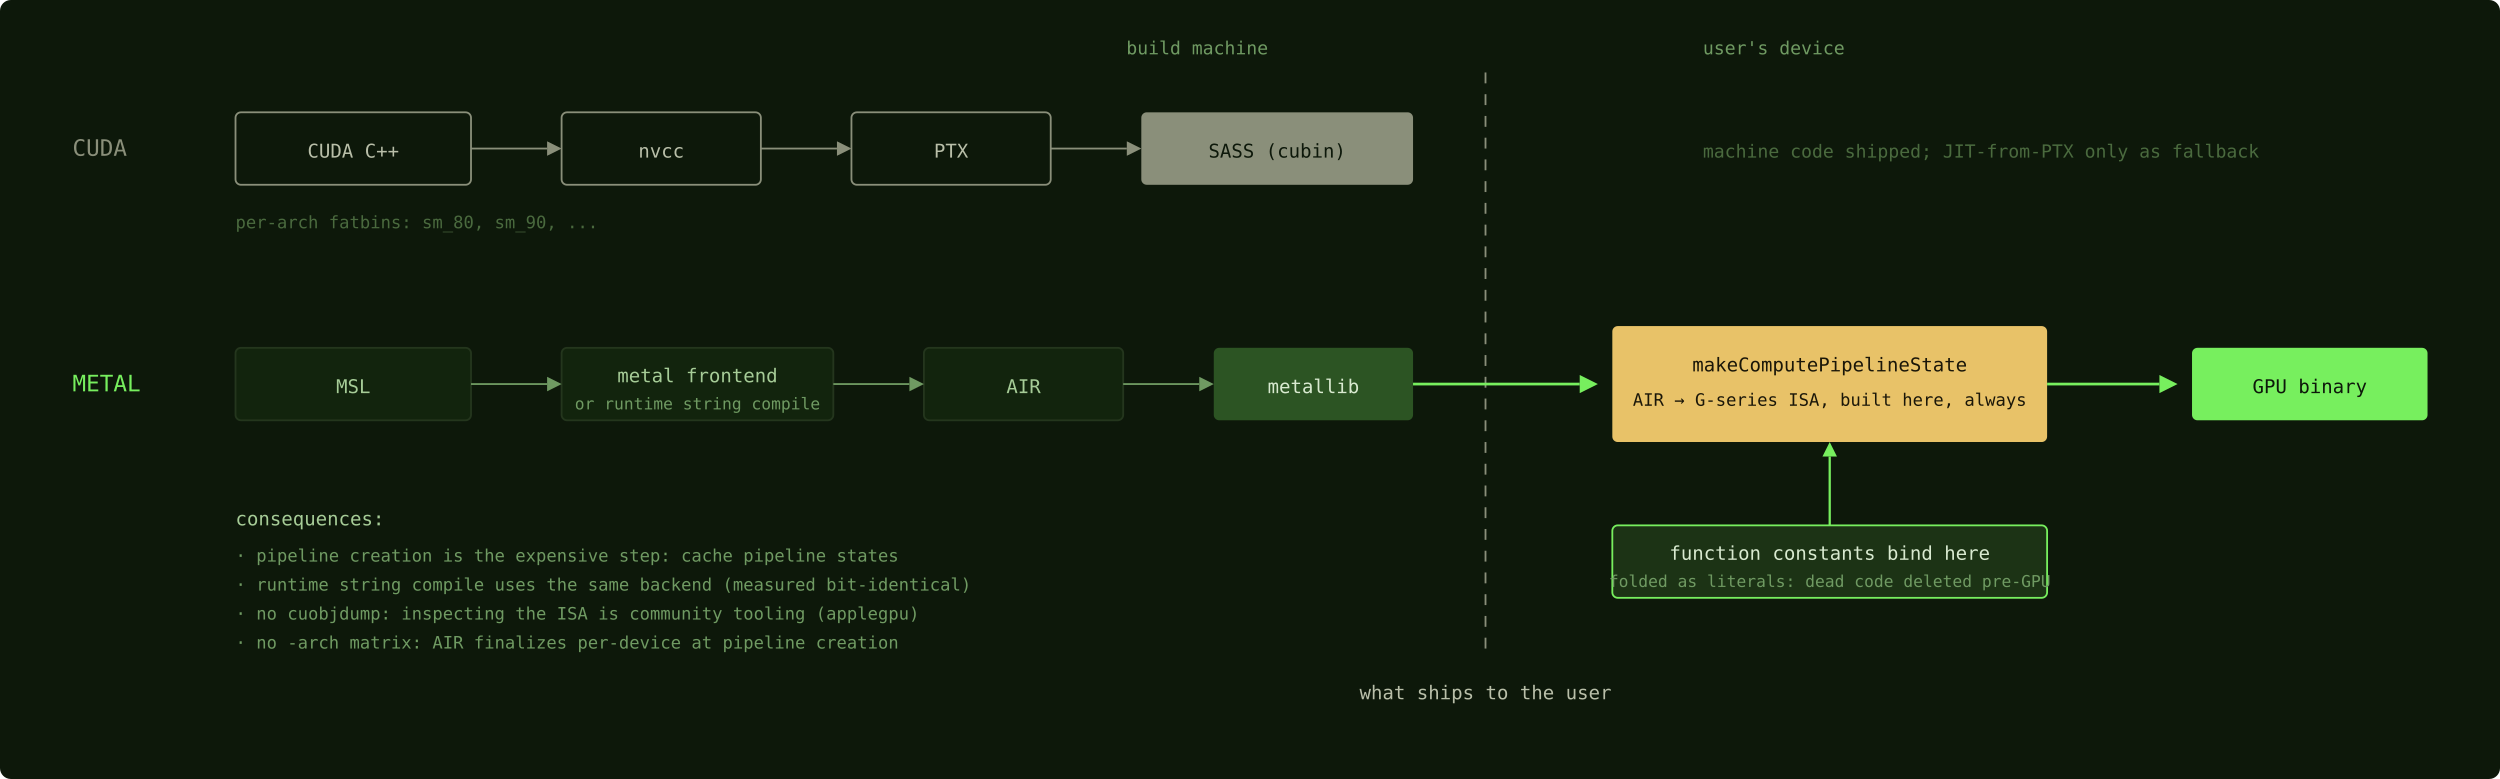
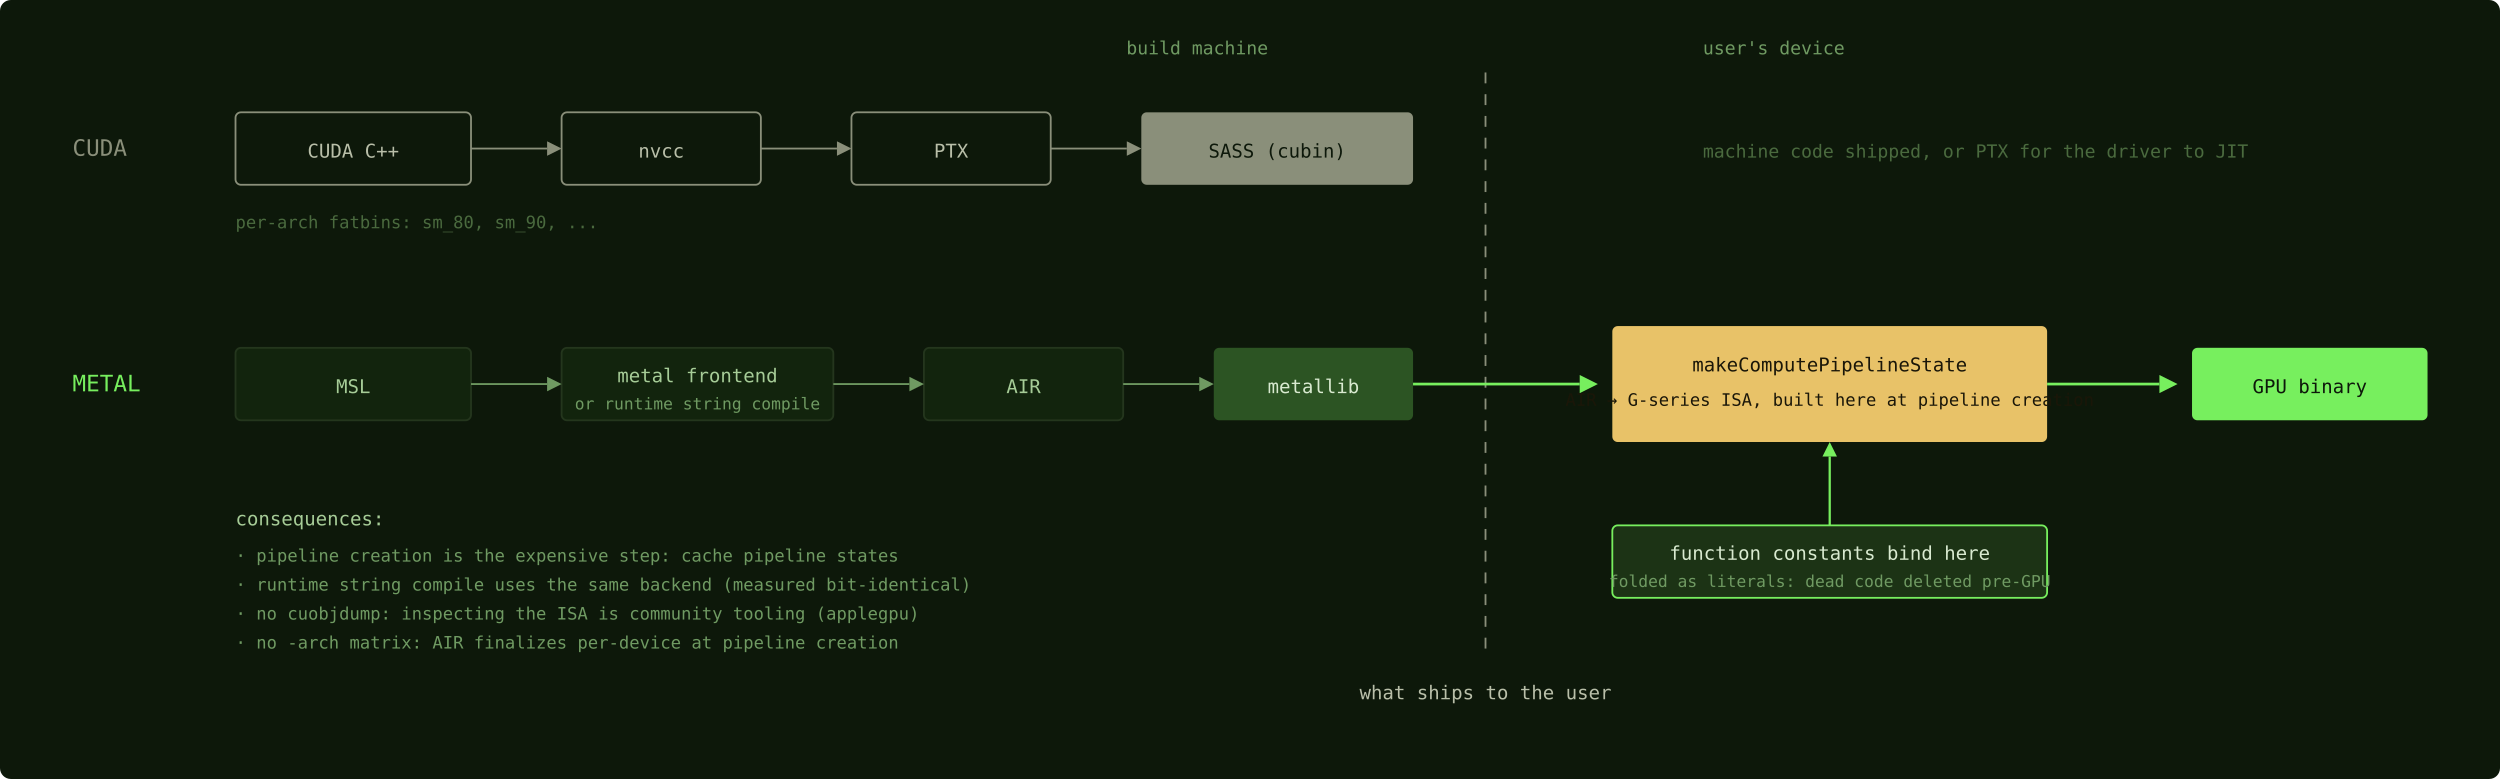
<svg xmlns="http://www.w3.org/2000/svg" viewBox="0 0 1380 430" role="img" aria-label="Two compilation toolchains compared: CUDA compiles to shipped machine code ahead of time, Metal ships portable AIR and always builds the GPU binary on the user's device, where function constants join the final compile" font-family="Azeret Mono, ui-monospace, Menlo, monospace">
  <rect width="1380" height="430" rx="6" fill="#0d180a" />
  <line x1="820" y1="40" x2="820" y2="360" stroke="#8a8f7a" stroke-dasharray="6 6" />
  <text x="820" y="386" font-size="10.5" fill="#b9bfa9" text-anchor="middle">what ships to the user</text>
  <text x="700" y="30" font-size="10" fill="#6f9a62" text-anchor="end">build machine</text>
  <text x="940" y="30" font-size="10" fill="#6f9a62">user's device</text>
  <text x="40" y="86" font-size="12.5" fill="#8a8f7a">CUDA</text>
  <g>
    <rect x="130" y="62" width="130" height="40" fill="none" stroke="#8a8f7a" rx="3" />
    <text x="195" y="87" font-size="10.5" fill="#b9bfa9" text-anchor="middle">CUDA C++</text>
    <rect x="310" y="62" width="110" height="40" fill="none" stroke="#8a8f7a" rx="3" />
    <text x="365" y="87" font-size="10.5" fill="#b9bfa9" text-anchor="middle">nvcc</text>
    <rect x="470" y="62" width="110" height="40" fill="none" stroke="#8a8f7a" rx="3" />
    <text x="525" y="87" font-size="10.5" fill="#b9bfa9" text-anchor="middle">PTX</text>
    <rect x="630" y="62" width="150" height="40" fill="#8a8f7a" rx="3" />
    <text x="705" y="87" font-size="10.5" fill="#0d180a" text-anchor="middle">SASS (cubin)</text>
    <g stroke="#8a8f7a" fill="#8a8f7a">
      <line x1="260" y1="82" x2="302" y2="82" />
      <path d="M302 78 L310 82 L302 86 Z" stroke="none" />
      <line x1="420" y1="82" x2="462" y2="82" />
      <path d="M462 78 L470 82 L462 86 Z" stroke="none" />
      <line x1="580" y1="82" x2="622" y2="82" />
      <path d="M622 78 L630 82 L622 86 Z" stroke="none" />
    </g>
  </g>
-   <text x="940" y="87" font-size="10" fill="#4a6a3e">machine code shipped; JIT-from-PTX only as fallback</text>
+   <text x="940" y="87" font-size="10" fill="#4a6a3e">machine code shipped, or PTX for the driver to JIT</text>
  <text x="130" y="126" font-size="9.5" fill="#4a6a3e">per-arch fatbins: sm_80, sm_90, ...</text>
  <text x="40" y="216" font-size="12.5" fill="#77ef5e">METAL</text>
  <g>
    <rect x="130" y="192" width="130" height="40" fill="#12240d" stroke="#24361d" rx="3" />
    <text x="195" y="217" font-size="10.5" fill="#a6cc97" text-anchor="middle">MSL</text>
    <rect x="310" y="192" width="150" height="40" fill="#12240d" stroke="#24361d" rx="3" />
    <text x="385" y="211" font-size="10.5" fill="#a6cc97" text-anchor="middle">metal frontend</text>
    <text x="385" y="226" font-size="9" fill="#6f9a62" text-anchor="middle">or runtime string compile</text>
    <rect x="510" y="192" width="110" height="40" fill="#12240d" stroke="#24361d" rx="3" />
    <text x="565" y="217" font-size="10.5" fill="#a6cc97" text-anchor="middle">AIR</text>
    <rect x="670" y="192" width="110" height="40" fill="#2c5423" rx="3" />
    <text x="725" y="217" font-size="10.5" fill="#d9ead0" text-anchor="middle">metallib</text>
    <g stroke="#6f9a62" fill="#6f9a62">
      <line x1="260" y1="212" x2="302" y2="212" />
      <path d="M302 208 L310 212 L302 216 Z" stroke="none" />
      <line x1="460" y1="212" x2="502" y2="212" />
      <path d="M502 208 L510 212 L502 216 Z" stroke="none" />
      <line x1="620" y1="212" x2="662" y2="212" />
      <path d="M662 208 L670 212 L662 216 Z" stroke="none" />
    </g>
  </g>
  <g stroke="#77ef5e" fill="#77ef5e">
    <line x1="780" y1="212" x2="872" y2="212" stroke-width="1.5" />
    <path d="M872 207 L882 212 L872 217 Z" stroke="none" />
  </g>
  <rect x="890" y="180" width="240" height="64" fill="#e8c268" rx="3" />
  <text x="1010" y="205" font-size="10.5" fill="#1a1608" text-anchor="middle">makeComputePipelineState</text>
-   <text x="1010" y="224" font-size="9.5" fill="#1a1608" text-anchor="middle">AIR → G-series ISA, built here, always</text>
+   <text x="1010" y="224" font-size="9.5" fill="#1a1608" text-anchor="middle">AIR → G-series ISA, built here at pipeline creation</text>
  <g stroke="#77ef5e" fill="#77ef5e">
    <line x1="1130" y1="212" x2="1192" y2="212" stroke-width="1.5" />
    <path d="M1192 207 L1202 212 L1192 217 Z" stroke="none" />
  </g>
  <rect x="1210" y="192" width="130" height="40" fill="#77ef5e" rx="3" />
  <text x="1275" y="217" font-size="10.5" fill="#0d180a" text-anchor="middle">GPU binary</text>
  <rect x="890" y="290" width="240" height="40" fill="#1c3315" stroke="#77ef5e" rx="3" />
  <text x="1010" y="309" font-size="10.5" fill="#d9ead0" text-anchor="middle">function constants bind here</text>
  <text x="1010" y="324" font-size="9" fill="#6f9a62" text-anchor="middle">folded as literals: dead code deleted pre-GPU</text>
  <g stroke="#77ef5e" fill="#77ef5e">
    <line x1="1010" y1="290" x2="1010" y2="252" stroke-width="1.25" />
    <path d="M1006 252 L1010 244 L1014 252 Z" stroke="none" />
  </g>
  <text x="130" y="290" font-size="10.5" fill="#a6cc97">consequences:</text>
  <text x="130" y="310" font-size="9.5" fill="#6f9a62">· pipeline creation is the expensive step: cache pipeline states</text>
  <text x="130" y="326" font-size="9.5" fill="#6f9a62">· runtime string compile uses the same backend (measured bit-identical)</text>
  <text x="130" y="342" font-size="9.5" fill="#6f9a62">· no cuobjdump: inspecting the ISA is community tooling (applegpu)</text>
  <text x="130" y="358" font-size="9.5" fill="#6f9a62">· no -arch matrix: AIR finalizes per-device at pipeline creation</text>
</svg>
